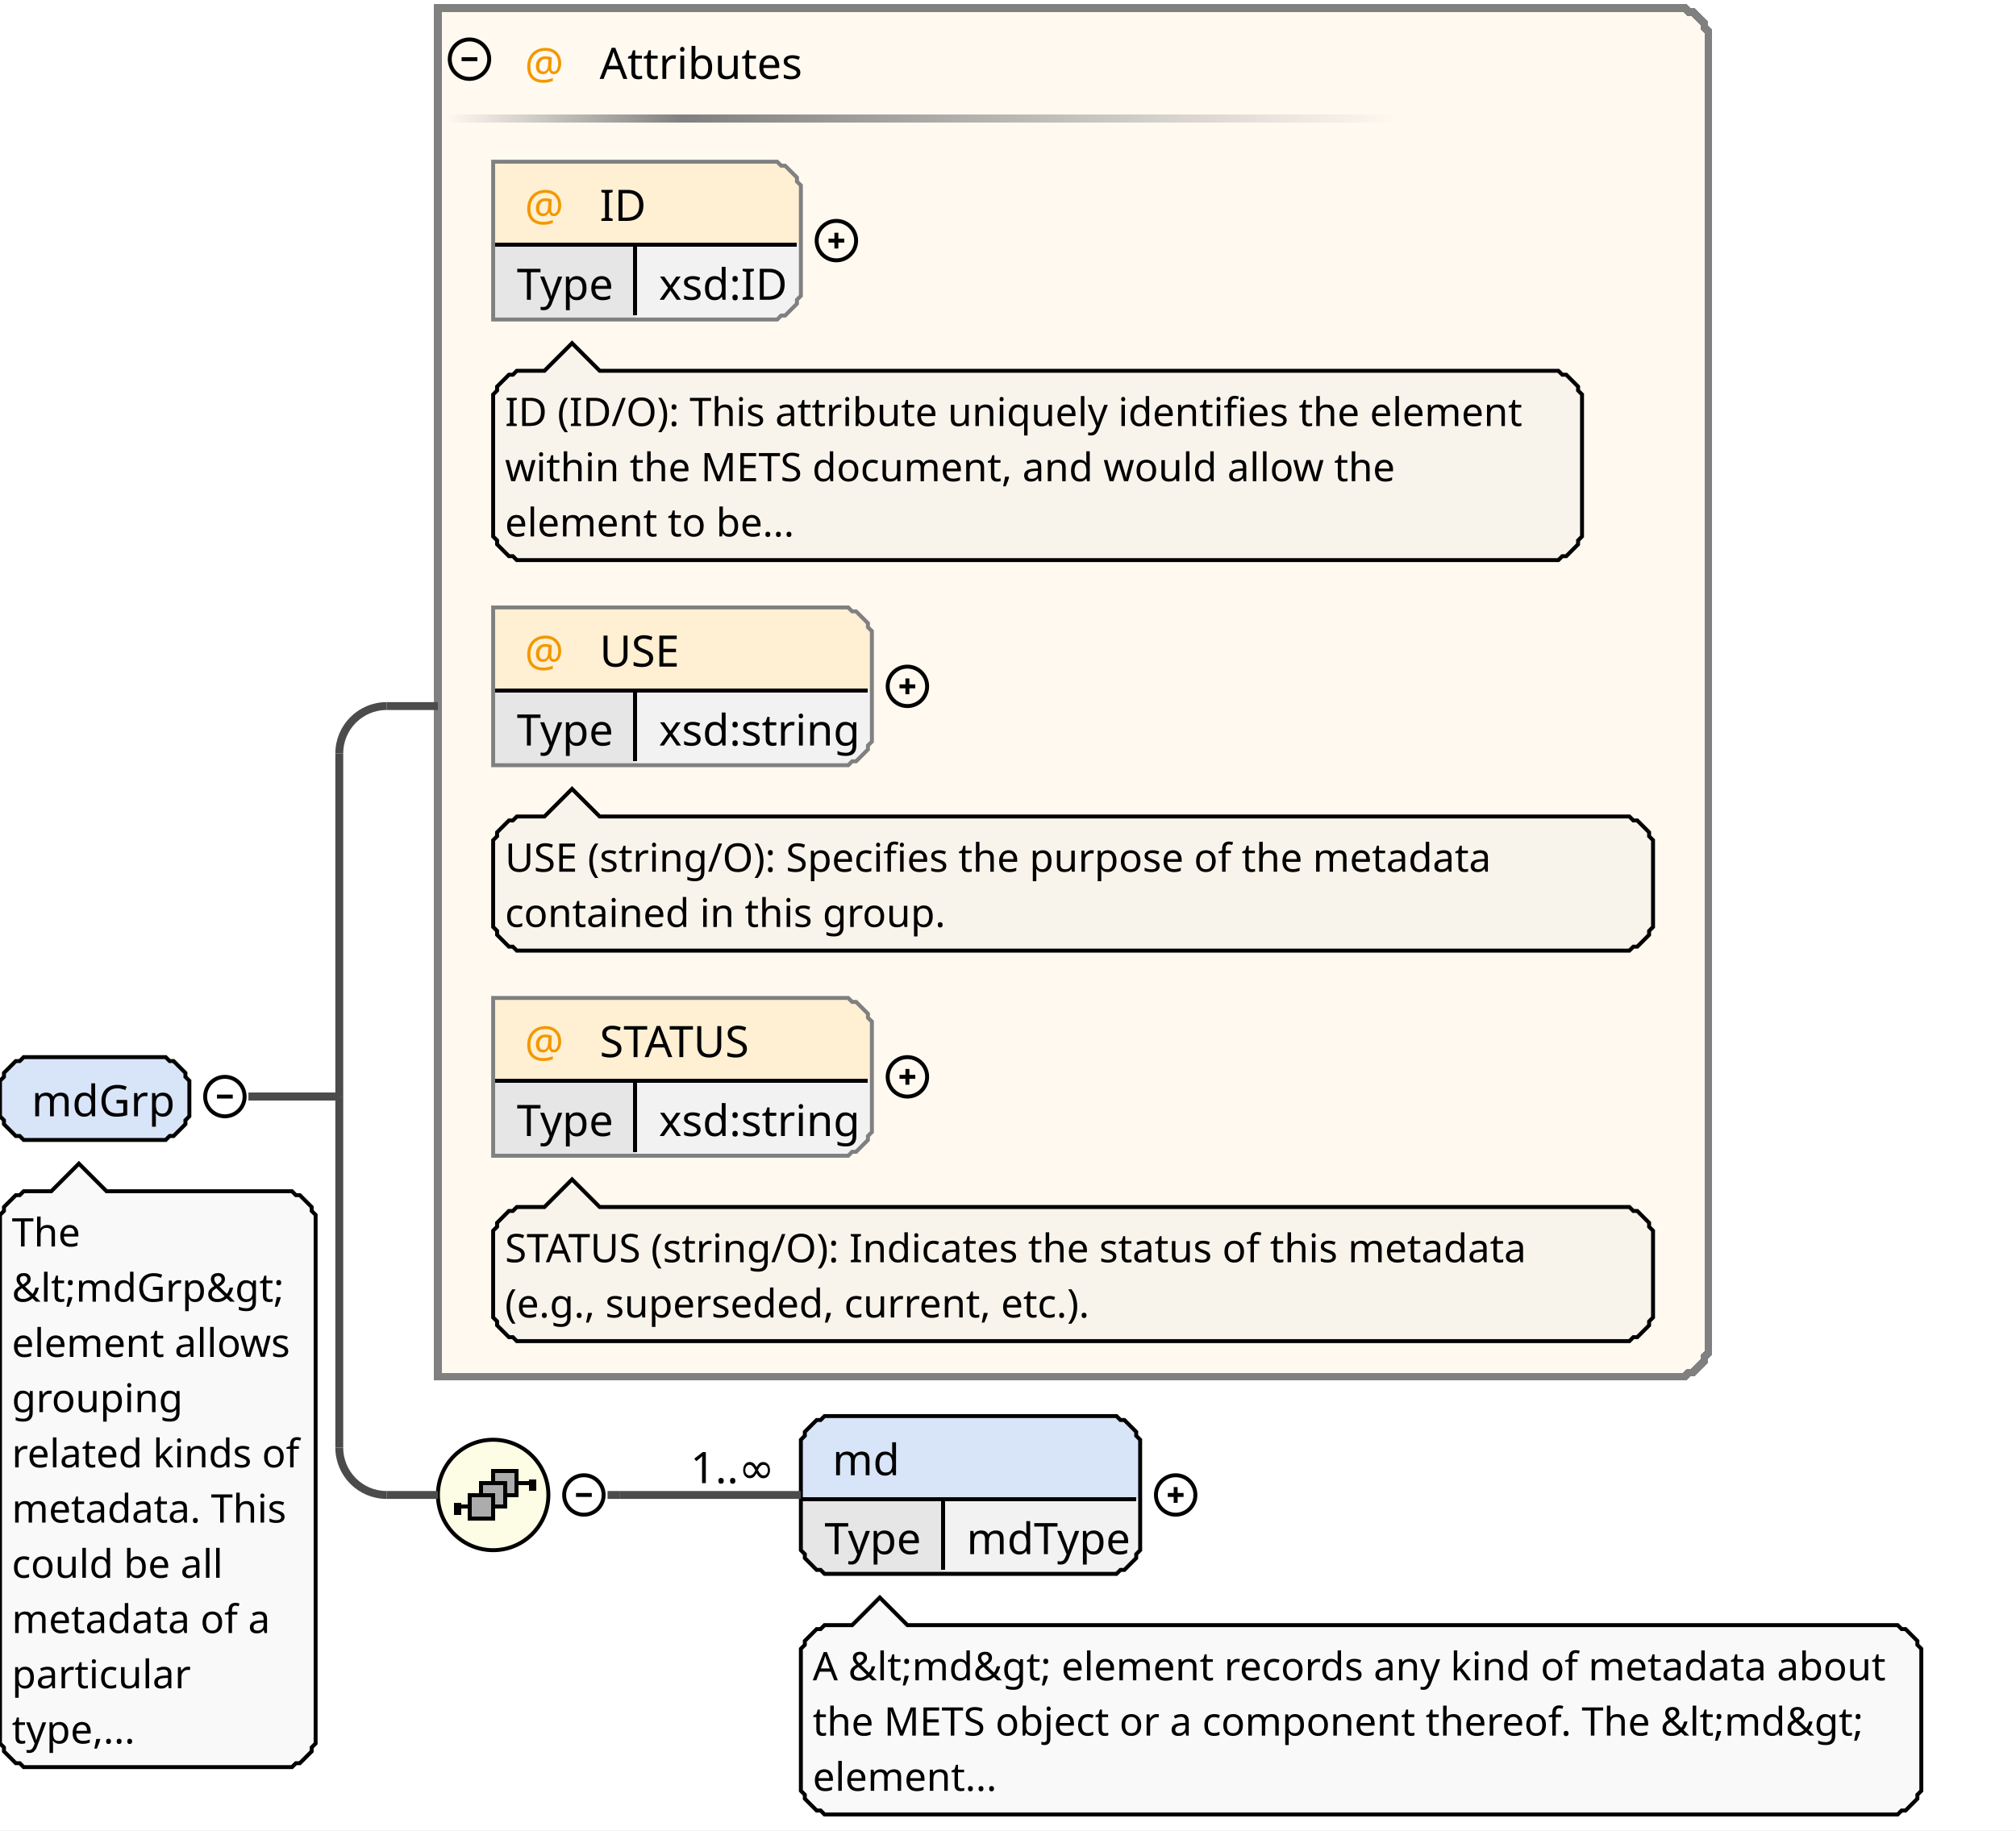
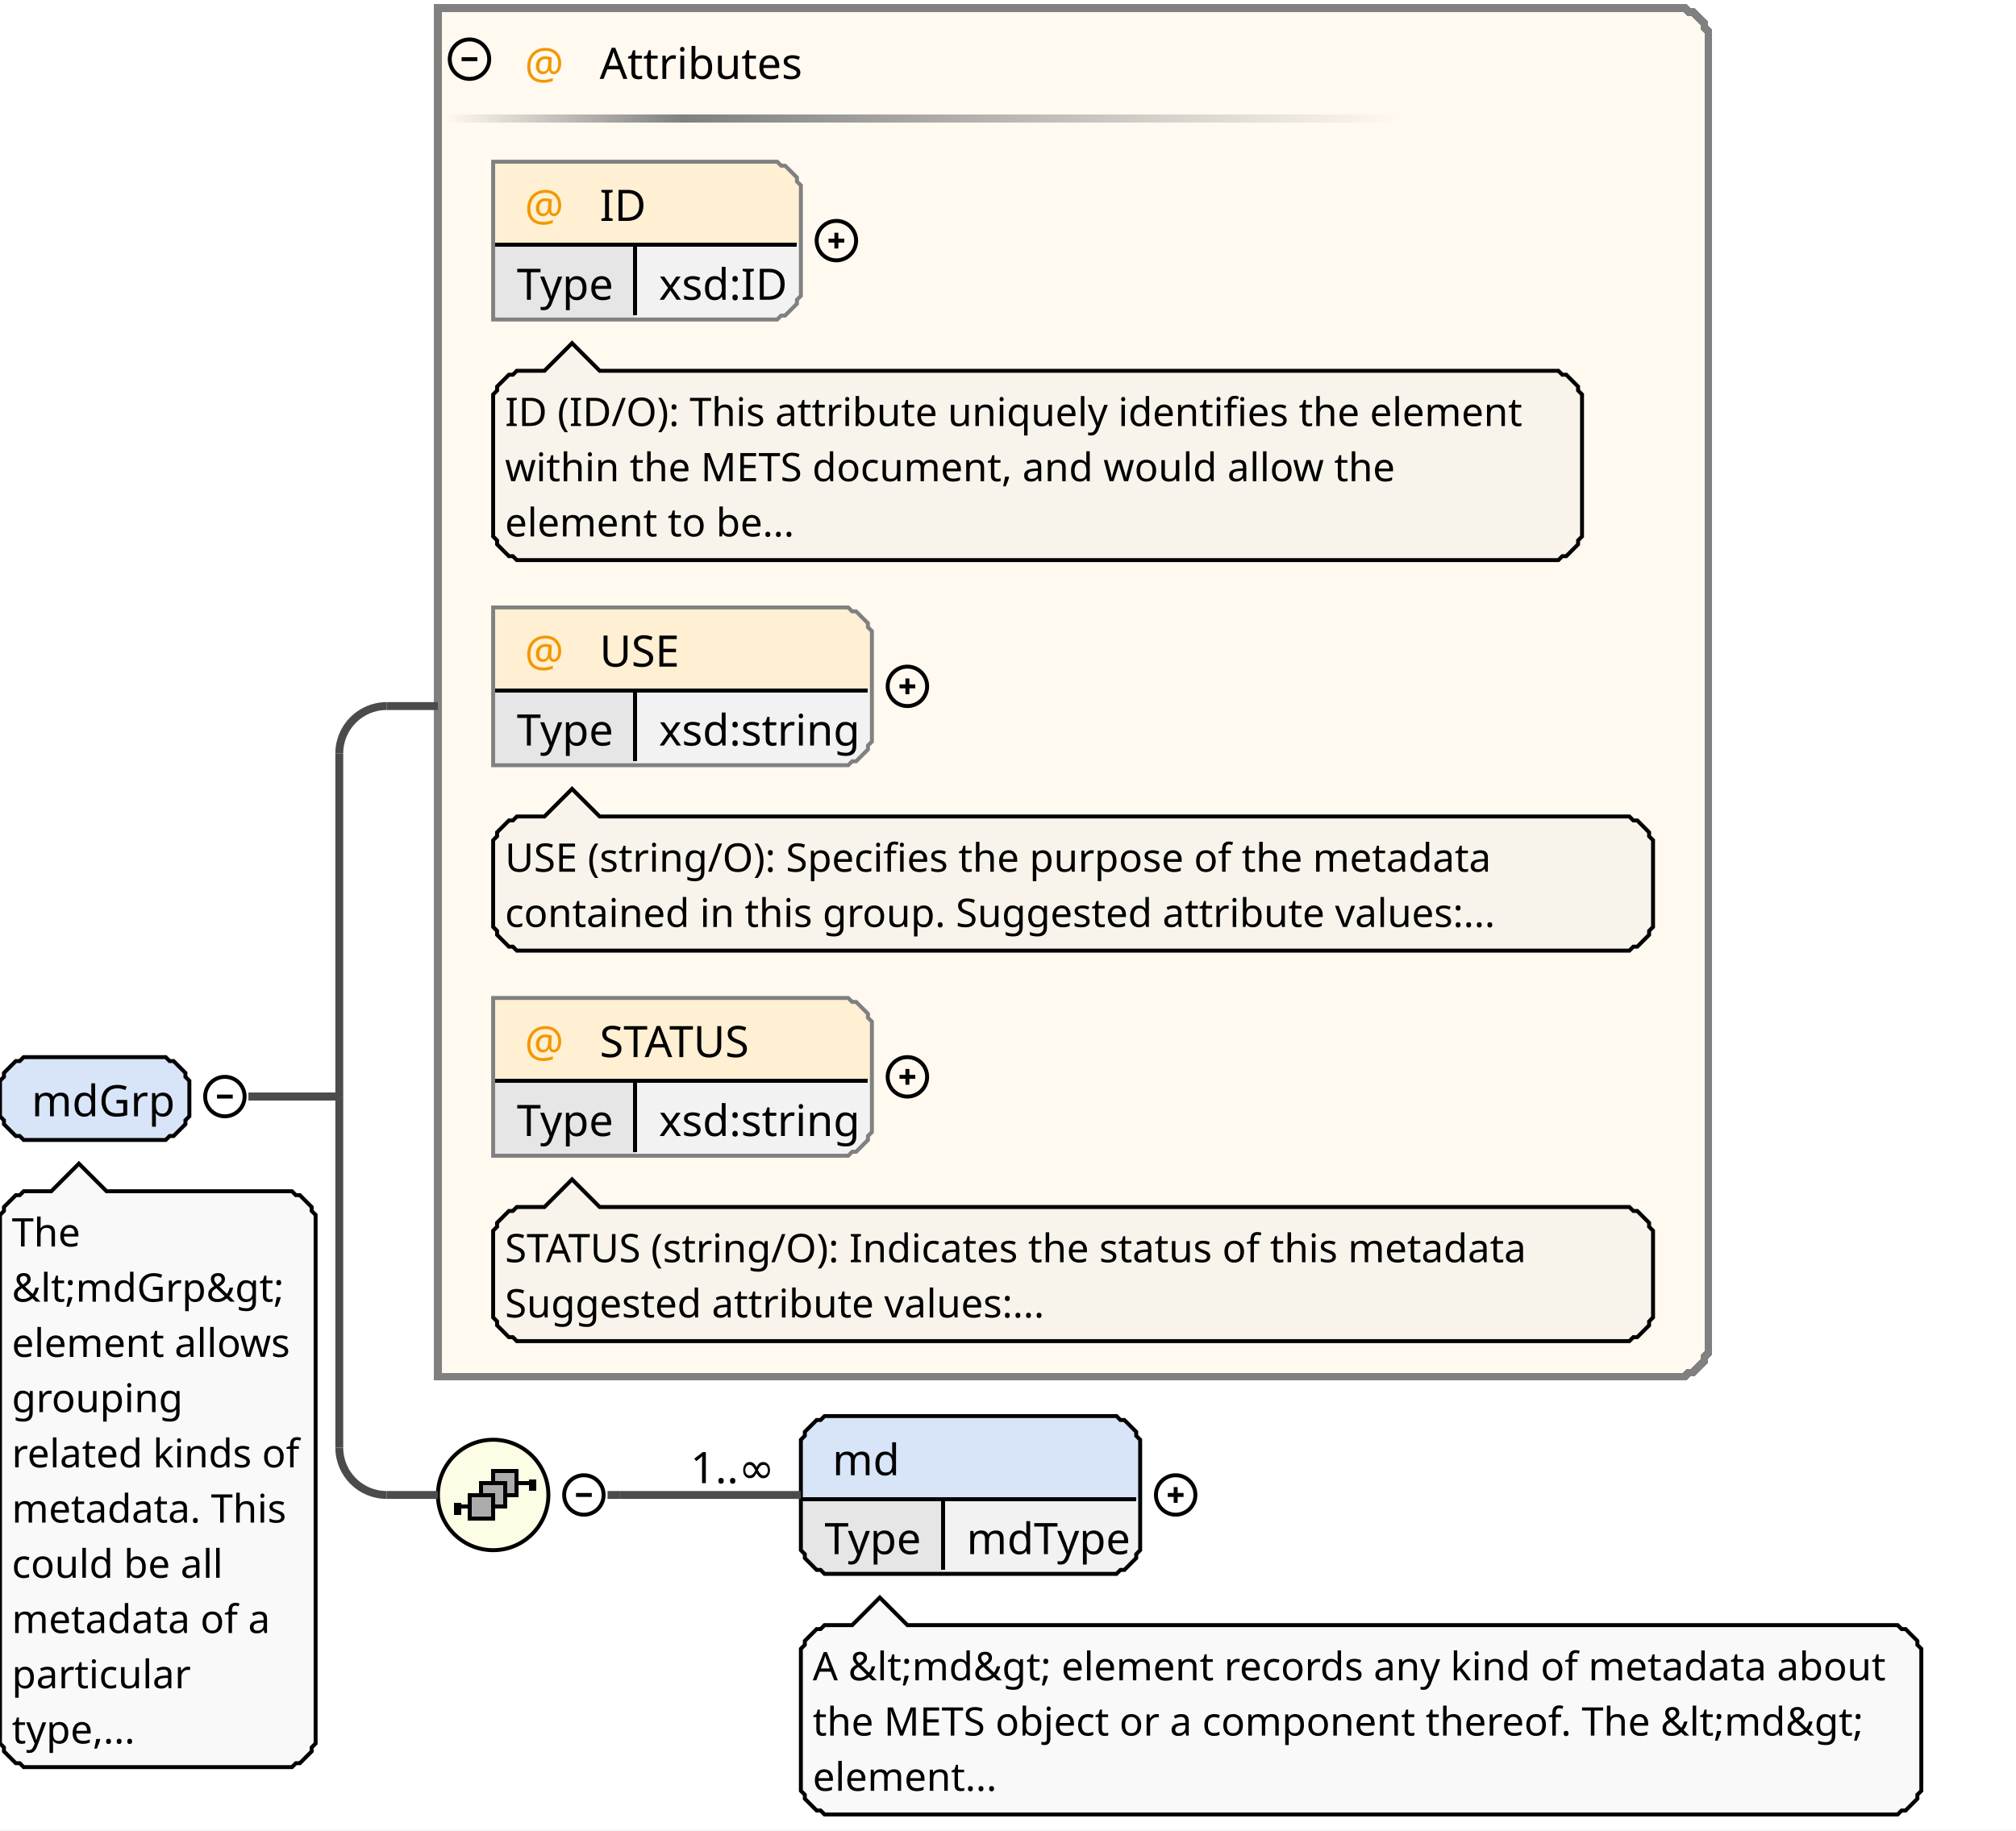
<svg xmlns="http://www.w3.org/2000/svg" color-interpolation="auto" color-rendering="auto" fill="black" fill-opacity="1" font-family="'Dialog'" font-size="12px" font-style="normal" font-weight="normal" height="464" image-rendering="auto" shape-rendering="auto" stroke="black" stroke-dasharray="none" stroke-dashoffset="0" stroke-linecap="square" stroke-linejoin="miter" stroke-miterlimit="10" stroke-opacity="1" stroke-width="1" text-rendering="auto" width="511">
  <defs id="genericDefs" />
  <g>
    <defs id="defs1">
      <linearGradient gradientUnits="userSpaceOnUse" id="linearGradient1" spreadMethod="pad" x1="173" x2="355" y1="29" y2="29">
        <stop offset="0%" stop-color="gray" stop-opacity="1" />
        <stop offset="100%" stop-color="rgb(255,249,240)" stop-opacity="1" />
      </linearGradient>
      <linearGradient gradientUnits="userSpaceOnUse" id="linearGradient2" spreadMethod="pad" x1="113" x2="173" y1="29" y2="29">
        <stop offset="0%" stop-color="rgb(255,249,240)" stop-opacity="1" />
        <stop offset="100%" stop-color="gray" stop-opacity="1" />
      </linearGradient>
      <clipPath clipPathUnits="userSpaceOnUse" id="clipPath1">
        <path d="M0 0 L511 0 L511 464 L0 464 L0 0 Z" />
      </clipPath>
    </defs>
    <g fill="white" stroke="white">
      <rect clip-path="url(#clipPath1)" height="464" stroke="none" width="511" x="0" y="0" />
    </g>
    <g fill="rgb(216,228,247)" font-family="sans-serif" font-size="11px" stroke="rgb(216,228,247)">
      <polygon clip-path="url(#clipPath1)" points=" 0 274 1 273 1 272 2 271 3 270 4 269 5 269 6 268 42 268 43 269 44 269 45 270 46 271 47 272 47 273 48 274 48 283 47 284 47 285 46 286 45 287 44 288 43 288 42 289 6 289 5 288 4 288 3 287 2 286 1 285 1 284 0 283" stroke="none" />
    </g>
    <g font-family="sans-serif" font-size="11px" stroke-linecap="butt" text-rendering="optimizeLegibility">
      <polygon clip-path="url(#clipPath1)" fill="none" points=" 0 274 1 273 1 272 2 271 3 270 4 269 5 269 6 268 42 268 43 269 44 269 45 270 46 271 47 272 47 273 48 274 48 283 47 284 47 285 46 286 45 287 44 288 43 288 42 289 6 289 5 288 4 288 3 287 2 286 1 285 1 284 0 283" />
      <text clip-path="url(#clipPath1)" shape-rendering="crispEdges" stroke="none" text-rendering="geometricPrecision" x="8" xml:space="preserve" y="283">mdGrp</text>
      <circle clip-path="url(#clipPath1)" cx="57" cy="278" fill="none" r="5" />
      <line clip-path="url(#clipPath1)" fill="none" x1="55" x2="59" y1="278" y2="278" />
    </g>
    <g fill="rgb(255,249,240)" font-family="sans-serif" font-size="11px" shape-rendering="crispEdges" stroke="rgb(255,249,240)" stroke-linecap="butt" stroke-width="2" text-rendering="geometricPrecision">
      <polygon clip-path="url(#clipPath1)" points=" 111 2 427 2 428 3 429 3 430 4 431 5 432 6 432 7 433 8 433 343 432 344 432 345 431 346 430 347 429 348 428 348 427 349 111 349" stroke="none" />
      <polygon clip-path="url(#clipPath1)" fill="none" points=" 111 2 427 2 428 3 429 3 430 4 431 5 432 6 432 7 433 8 433 343 432 344 432 345 431 346 430 347 429 348 428 348 427 349 111 349" stroke="gray" />
      <rect clip-path="url(#clipPath1)" fill="url(#linearGradient1)" height="2" stroke="none" width="182" x="173" y="29" />
      <rect clip-path="url(#clipPath1)" fill="url(#linearGradient2)" height="2" stroke="none" width="60" x="113" y="29" />
      <text clip-path="url(#clipPath1)" fill="rgb(242,152,0)" stroke="none" stroke-width="1" x="133" xml:space="preserve" y="20">@</text>
      <text clip-path="url(#clipPath1)" fill="black" stroke="none" stroke-width="1" x="152" xml:space="preserve" y="20">Attributes</text>
    </g>
    <g font-family="sans-serif" font-size="11px" stroke-linecap="butt" text-rendering="optimizeLegibility">
      <circle clip-path="url(#clipPath1)" cx="119" cy="15" fill="none" r="5" />
      <line clip-path="url(#clipPath1)" fill="none" x1="117" x2="121" y1="15" y2="15" />
    </g>
    <g fill="rgb(255,239,211)" font-family="sans-serif" font-size="11px" shape-rendering="crispEdges" stroke="rgb(255,239,211)" stroke-linecap="butt" text-rendering="geometricPrecision">
      <polygon clip-path="url(#clipPath1)" points=" 125 41 197 41 198 42 199 42 200 43 201 44 202 45 202 46 203 47 203 62 202 62 202 62 201 62 200 62 199 62 198 62 197 62 125 62" stroke="none" />
      <polygon clip-path="url(#clipPath1)" fill="rgb(230,230,230)" points=" 125 62 161 62 161 62 161 62 161 62 161 62 161 62 161 62 161 62 161 75 161 76 161 77 161 78 161 79 161 80 161 80 161 81 125 81" stroke="none" />
      <polygon clip-path="url(#clipPath1)" fill="rgb(242,242,242)" points=" 161 62 197 62 198 62 199 62 200 62 201 62 202 62 202 62 203 62 203 75 202 76 202 77 201 78 200 79 199 80 198 80 197 81 161 81" stroke="none" />
      <line clip-path="url(#clipPath1)" fill="none" stroke="black" x1="125" x2="202" y1="62" y2="62" />
      <text clip-path="url(#clipPath1)" fill="black" stroke="none" x="131" xml:space="preserve" y="76">Type</text>
      <text clip-path="url(#clipPath1)" fill="black" stroke="none" x="167" xml:space="preserve" y="76">xsd:ID</text>
      <line clip-path="url(#clipPath1)" fill="none" stroke="black" x1="161" x2="161" y1="62" y2="80" />
    </g>
    <g fill="gray" font-family="sans-serif" font-size="11px" stroke="gray" stroke-linecap="butt" text-rendering="optimizeLegibility">
      <polygon clip-path="url(#clipPath1)" fill="none" points=" 125 41 197 41 198 42 199 42 200 43 201 44 202 45 202 46 203 47 203 75 202 76 202 77 201 78 200 79 199 80 198 80 197 81 125 81" />
    </g>
    <g fill="rgb(242,152,0)" font-family="sans-serif" font-size="11px" shape-rendering="crispEdges" stroke="rgb(242,152,0)" stroke-linecap="butt" text-rendering="geometricPrecision">
      <text clip-path="url(#clipPath1)" stroke="none" x="133" xml:space="preserve" y="56">@</text>
      <text clip-path="url(#clipPath1)" fill="black" stroke="none" x="152" xml:space="preserve" y="56">ID</text>
    </g>
    <g font-family="sans-serif" font-size="11px" stroke-linecap="butt" text-rendering="optimizeLegibility">
      <circle clip-path="url(#clipPath1)" cx="212" cy="61" fill="none" r="5" />
      <line clip-path="url(#clipPath1)" fill="none" x1="210" x2="214" y1="61" y2="61" />
      <line clip-path="url(#clipPath1)" fill="none" x1="212" x2="212" y1="59" y2="63" />
    </g>
    <g fill="rgb(249,244,235)" font-family="sans-serif" font-size="11px" shape-rendering="crispEdges" stroke="rgb(249,244,235)" stroke-linecap="butt" text-rendering="geometricPrecision">
      <polygon clip-path="url(#clipPath1)" points=" 125 100 126 99 126 98 127 97 128 96 129 95 130 95 131 94 138 94 145 87 152 94 395 94 396 95 397 95 398 96 399 97 400 98 400 99 401 100 401 136 400 137 400 138 399 139 398 140 397 141 396 141 395 142 131 142 130 141 129 141 128 140 127 139 126 138 126 137 125 136" stroke="none" />
    </g>
    <g font-family="sans-serif" font-size="11px" stroke-linecap="butt" text-rendering="optimizeLegibility">
      <polygon clip-path="url(#clipPath1)" fill="none" points=" 125 100 126 99 126 98 127 97 128 96 129 95 130 95 131 94 138 94 145 87 152 94 395 94 396 95 397 95 398 96 399 97 400 98 400 99 401 100 401 136 400 137 400 138 399 139 398 140 397 141 396 141 395 142 131 142 130 141 129 141 128 140 127 139 126 138 126 137 125 136" />
      <text clip-path="url(#clipPath1)" font-size="10px" shape-rendering="crispEdges" stroke="none" text-rendering="geometricPrecision" x="128" xml:space="preserve" y="108">ID (ID/O): This attribute uniquely identifies the element </text>
      <text clip-path="url(#clipPath1)" font-size="10px" shape-rendering="crispEdges" stroke="none" text-rendering="geometricPrecision" x="128" xml:space="preserve" y="122">within the METS document, and would allow the </text>
      <text clip-path="url(#clipPath1)" font-size="10px" shape-rendering="crispEdges" stroke="none" text-rendering="geometricPrecision" x="128" xml:space="preserve" y="136">element to be...</text>
    </g>
    <g fill="rgb(255,239,211)" font-family="sans-serif" font-size="11px" shape-rendering="crispEdges" stroke="rgb(255,239,211)" stroke-linecap="butt" text-rendering="geometricPrecision">
      <polygon clip-path="url(#clipPath1)" points=" 125 154 215 154 216 155 217 155 218 156 219 157 220 158 220 159 221 160 221 175 220 175 220 175 219 175 218 175 217 175 216 175 215 175 125 175" stroke="none" />
      <polygon clip-path="url(#clipPath1)" fill="rgb(230,230,230)" points=" 125 175 161 175 161 175 161 175 161 175 161 175 161 175 161 175 161 175 161 188 161 189 161 190 161 191 161 192 161 193 161 193 161 194 125 194" stroke="none" />
      <polygon clip-path="url(#clipPath1)" fill="rgb(242,242,242)" points=" 161 175 215 175 216 175 217 175 218 175 219 175 220 175 220 175 221 175 221 188 220 189 220 190 219 191 218 192 217 193 216 193 215 194 161 194" stroke="none" />
      <line clip-path="url(#clipPath1)" fill="none" stroke="black" x1="125" x2="220" y1="175" y2="175" />
      <text clip-path="url(#clipPath1)" fill="black" stroke="none" x="131" xml:space="preserve" y="189">Type</text>
      <text clip-path="url(#clipPath1)" fill="black" stroke="none" x="167" xml:space="preserve" y="189">xsd:string</text>
      <line clip-path="url(#clipPath1)" fill="none" stroke="black" x1="161" x2="161" y1="175" y2="193" />
    </g>
    <g fill="gray" font-family="sans-serif" font-size="11px" stroke="gray" stroke-linecap="butt" text-rendering="optimizeLegibility">
      <polygon clip-path="url(#clipPath1)" fill="none" points=" 125 154 215 154 216 155 217 155 218 156 219 157 220 158 220 159 221 160 221 188 220 189 220 190 219 191 218 192 217 193 216 193 215 194 125 194" />
    </g>
    <g fill="rgb(242,152,0)" font-family="sans-serif" font-size="11px" shape-rendering="crispEdges" stroke="rgb(242,152,0)" stroke-linecap="butt" text-rendering="geometricPrecision">
      <text clip-path="url(#clipPath1)" stroke="none" x="133" xml:space="preserve" y="169">@</text>
      <text clip-path="url(#clipPath1)" fill="black" stroke="none" x="152" xml:space="preserve" y="169">USE</text>
    </g>
    <g font-family="sans-serif" font-size="11px" stroke-linecap="butt" text-rendering="optimizeLegibility">
      <circle clip-path="url(#clipPath1)" cx="230" cy="174" fill="none" r="5" />
      <line clip-path="url(#clipPath1)" fill="none" x1="228" x2="232" y1="174" y2="174" />
      <line clip-path="url(#clipPath1)" fill="none" x1="230" x2="230" y1="172" y2="176" />
    </g>
    <g fill="rgb(249,244,235)" font-family="sans-serif" font-size="11px" shape-rendering="crispEdges" stroke="rgb(249,244,235)" stroke-linecap="butt" text-rendering="geometricPrecision">
      <polygon clip-path="url(#clipPath1)" points=" 125 213 126 212 126 211 127 210 128 209 129 208 130 208 131 207 138 207 145 200 152 207 413 207 414 208 415 208 416 209 417 210 418 211 418 212 419 213 419 235 418 236 418 237 417 238 416 239 415 240 414 240 413 241 131 241 130 240 129 240 128 239 127 238 126 237 126 236 125 235" stroke="none" />
    </g>
    <g font-family="sans-serif" font-size="11px" stroke-linecap="butt" text-rendering="optimizeLegibility">
      <polygon clip-path="url(#clipPath1)" fill="none" points=" 125 213 126 212 126 211 127 210 128 209 129 208 130 208 131 207 138 207 145 200 152 207 413 207 414 208 415 208 416 209 417 210 418 211 418 212 419 213 419 235 418 236 418 237 417 238 416 239 415 240 414 240 413 241 131 241 130 240 129 240 128 239 127 238 126 237 126 236 125 235" />
      <text clip-path="url(#clipPath1)" font-size="10px" shape-rendering="crispEdges" stroke="none" text-rendering="geometricPrecision" x="128" xml:space="preserve" y="221">USE (string/O): Specifies the purpose of the metadata </text>
-       <text clip-path="url(#clipPath1)" font-size="10px" shape-rendering="crispEdges" stroke="none" text-rendering="geometricPrecision" x="128" xml:space="preserve" y="235">contained in this group.</text>
+       <text clip-path="url(#clipPath1)" font-size="10px" shape-rendering="crispEdges" stroke="none" text-rendering="geometricPrecision" x="128" xml:space="preserve" y="235">contained in this group. Suggested attribute values:...</text>
    </g>
    <g fill="rgb(255,239,211)" font-family="sans-serif" font-size="11px" shape-rendering="crispEdges" stroke="rgb(255,239,211)" stroke-linecap="butt" text-rendering="geometricPrecision">
      <polygon clip-path="url(#clipPath1)" points=" 125 253 215 253 216 254 217 254 218 255 219 256 220 257 220 258 221 259 221 274 220 274 220 274 219 274 218 274 217 274 216 274 215 274 125 274" stroke="none" />
      <polygon clip-path="url(#clipPath1)" fill="rgb(230,230,230)" points=" 125 274 161 274 161 274 161 274 161 274 161 274 161 274 161 274 161 274 161 287 161 288 161 289 161 290 161 291 161 292 161 292 161 293 125 293" stroke="none" />
      <polygon clip-path="url(#clipPath1)" fill="rgb(242,242,242)" points=" 161 274 215 274 216 274 217 274 218 274 219 274 220 274 220 274 221 274 221 287 220 288 220 289 219 290 218 291 217 292 216 292 215 293 161 293" stroke="none" />
      <line clip-path="url(#clipPath1)" fill="none" stroke="black" x1="125" x2="220" y1="274" y2="274" />
      <text clip-path="url(#clipPath1)" fill="black" stroke="none" x="131" xml:space="preserve" y="288">Type</text>
      <text clip-path="url(#clipPath1)" fill="black" stroke="none" x="167" xml:space="preserve" y="288">xsd:string</text>
      <line clip-path="url(#clipPath1)" fill="none" stroke="black" x1="161" x2="161" y1="274" y2="292" />
    </g>
    <g fill="gray" font-family="sans-serif" font-size="11px" stroke="gray" stroke-linecap="butt" text-rendering="optimizeLegibility">
      <polygon clip-path="url(#clipPath1)" fill="none" points=" 125 253 215 253 216 254 217 254 218 255 219 256 220 257 220 258 221 259 221 287 220 288 220 289 219 290 218 291 217 292 216 292 215 293 125 293" />
    </g>
    <g fill="rgb(242,152,0)" font-family="sans-serif" font-size="11px" shape-rendering="crispEdges" stroke="rgb(242,152,0)" stroke-linecap="butt" text-rendering="geometricPrecision">
      <text clip-path="url(#clipPath1)" stroke="none" x="133" xml:space="preserve" y="268">@</text>
      <text clip-path="url(#clipPath1)" fill="black" stroke="none" x="152" xml:space="preserve" y="268">STATUS</text>
    </g>
    <g font-family="sans-serif" font-size="11px" stroke-linecap="butt" text-rendering="optimizeLegibility">
      <circle clip-path="url(#clipPath1)" cx="230" cy="273" fill="none" r="5" />
      <line clip-path="url(#clipPath1)" fill="none" x1="228" x2="232" y1="273" y2="273" />
      <line clip-path="url(#clipPath1)" fill="none" x1="230" x2="230" y1="271" y2="275" />
    </g>
    <g fill="rgb(249,244,235)" font-family="sans-serif" font-size="11px" shape-rendering="crispEdges" stroke="rgb(249,244,235)" stroke-linecap="butt" text-rendering="geometricPrecision">
      <polygon clip-path="url(#clipPath1)" points=" 125 312 126 311 126 310 127 309 128 308 129 307 130 307 131 306 138 306 145 299 152 306 413 306 414 307 415 307 416 308 417 309 418 310 418 311 419 312 419 334 418 335 418 336 417 337 416 338 415 339 414 339 413 340 131 340 130 339 129 339 128 338 127 337 126 336 126 335 125 334" stroke="none" />
    </g>
    <g font-family="sans-serif" font-size="11px" stroke-linecap="butt" text-rendering="optimizeLegibility">
      <polygon clip-path="url(#clipPath1)" fill="none" points=" 125 312 126 311 126 310 127 309 128 308 129 307 130 307 131 306 138 306 145 299 152 306 413 306 414 307 415 307 416 308 417 309 418 310 418 311 419 312 419 334 418 335 418 336 417 337 416 338 415 339 414 339 413 340 131 340 130 339 129 339 128 338 127 337 126 336 126 335 125 334" />
      <text clip-path="url(#clipPath1)" font-size="10px" shape-rendering="crispEdges" stroke="none" text-rendering="geometricPrecision" x="128" xml:space="preserve" y="320">STATUS (string/O): Indicates the status of this metadata </text>
-       <text clip-path="url(#clipPath1)" font-size="10px" shape-rendering="crispEdges" stroke="none" text-rendering="geometricPrecision" x="128" xml:space="preserve" y="334">(e.g., superseded, current, etc.).</text>
+       <text clip-path="url(#clipPath1)" font-size="10px" shape-rendering="crispEdges" stroke="none" text-rendering="geometricPrecision" x="128" xml:space="preserve" y="334">Suggested attribute values:...</text>
      <circle clip-path="url(#clipPath1)" cx="125" cy="379" fill="rgb(253,252,228)" r="14" stroke="none" />
      <circle clip-path="url(#clipPath1)" cx="125" cy="379" fill="none" r="14" />
      <line clip-path="url(#clipPath1)" fill="none" shape-rendering="crispEdges" text-rendering="geometricPrecision" x1="131" x2="135" y1="376" y2="376" />
      <rect clip-path="url(#clipPath1)" height="3" shape-rendering="crispEdges" stroke="none" text-rendering="geometricPrecision" width="2" x="134" y="375" />
    </g>
    <g fill="rgb(172,172,172)" font-family="sans-serif" font-size="11px" shape-rendering="crispEdges" stroke="rgb(172,172,172)" stroke-linecap="butt" text-rendering="geometricPrecision">
      <rect clip-path="url(#clipPath1)" height="6" stroke="none" width="6" x="125" y="373" />
      <rect clip-path="url(#clipPath1)" fill="none" height="6" stroke="black" width="6" x="125" y="373" />
      <rect clip-path="url(#clipPath1)" height="6" stroke="none" width="6" x="122" y="376" />
      <rect clip-path="url(#clipPath1)" fill="none" height="6" stroke="black" width="6" x="122" y="376" />
      <rect clip-path="url(#clipPath1)" height="6" stroke="none" width="6" x="119" y="379" />
      <rect clip-path="url(#clipPath1)" fill="none" height="6" stroke="black" width="6" x="119" y="379" />
      <line clip-path="url(#clipPath1)" fill="none" stroke="black" x1="119" x2="115" y1="382" y2="382" />
      <rect clip-path="url(#clipPath1)" fill="black" height="3" stroke="none" width="2" x="115" y="381" />
    </g>
    <g font-family="sans-serif" font-size="11px" stroke-linecap="butt" text-rendering="optimizeLegibility">
      <circle clip-path="url(#clipPath1)" cx="148" cy="379" fill="none" r="5" />
      <line clip-path="url(#clipPath1)" fill="none" x1="146" x2="150" y1="379" y2="379" />
    </g>
    <g fill="rgb(216,228,247)" font-family="sans-serif" font-size="11px" shape-rendering="crispEdges" stroke="rgb(216,228,247)" stroke-linecap="butt" text-rendering="geometricPrecision">
      <polygon clip-path="url(#clipPath1)" points=" 203 365 204 364 204 363 205 362 206 361 207 360 208 360 209 359 283 359 284 360 285 360 286 361 287 362 288 363 288 364 289 365 289 380 288 380 288 380 287 380 286 380 285 380 284 380 283 380 209 380 208 380 207 380 206 380 205 380 204 380 204 380 203 380" stroke="none" />
      <polygon clip-path="url(#clipPath1)" fill="rgb(230,230,230)" points=" 203 380 204 380 204 380 205 380 206 380 207 380 208 380 209 380 239 380 239 380 239 380 239 380 239 380 239 380 239 380 239 380 239 393 239 394 239 395 239 396 239 397 239 398 239 398 239 399 209 399 208 398 207 398 206 397 205 396 204 395 204 394 203 393" stroke="none" />
      <polygon clip-path="url(#clipPath1)" fill="rgb(242,242,242)" points=" 239 380 239 380 239 380 239 380 239 380 239 380 239 380 239 380 283 380 284 380 285 380 286 380 287 380 288 380 288 380 289 380 289 393 288 394 288 395 287 396 286 397 285 398 284 398 283 399 239 399 239 398 239 398 239 397 239 396 239 395 239 394 239 393" stroke="none" />
      <line clip-path="url(#clipPath1)" fill="none" stroke="black" x1="203" x2="288" y1="380" y2="380" />
      <text clip-path="url(#clipPath1)" fill="black" stroke="none" x="209" xml:space="preserve" y="394">Type</text>
      <text clip-path="url(#clipPath1)" fill="black" stroke="none" x="245" xml:space="preserve" y="394">mdType</text>
      <line clip-path="url(#clipPath1)" fill="none" stroke="black" x1="239" x2="239" y1="380" y2="398" />
    </g>
    <g font-family="sans-serif" font-size="11px" stroke-linecap="butt" text-rendering="optimizeLegibility">
      <polygon clip-path="url(#clipPath1)" fill="none" points=" 203 365 204 364 204 363 205 362 206 361 207 360 208 360 209 359 283 359 284 360 285 360 286 361 287 362 288 363 288 364 289 365 289 393 288 394 288 395 287 396 286 397 285 398 284 398 283 399 209 399 208 398 207 398 206 397 205 396 204 395 204 394 203 393" />
      <text clip-path="url(#clipPath1)" shape-rendering="crispEdges" stroke="none" text-rendering="geometricPrecision" x="211" xml:space="preserve" y="374">md</text>
      <circle clip-path="url(#clipPath1)" cx="298" cy="379" fill="none" r="5" />
      <line clip-path="url(#clipPath1)" fill="none" x1="296" x2="300" y1="379" y2="379" />
      <line clip-path="url(#clipPath1)" fill="none" x1="298" x2="298" y1="377" y2="381" />
    </g>
    <g fill="rgb(249,249,249)" font-family="sans-serif" font-size="11px" shape-rendering="crispEdges" stroke="rgb(249,249,249)" stroke-linecap="butt" text-rendering="geometricPrecision">
      <polygon clip-path="url(#clipPath1)" points=" 203 418 204 417 204 416 205 415 206 414 207 413 208 413 209 412 216 412 223 405 230 412 481 412 482 413 483 413 484 414 485 415 486 416 486 417 487 418 487 454 486 455 486 456 485 457 484 458 483 459 482 459 481 460 209 460 208 459 207 459 206 458 205 457 204 456 204 455 203 454" stroke="none" />
    </g>
    <g font-family="sans-serif" font-size="11px" stroke-linecap="butt" text-rendering="optimizeLegibility">
      <polygon clip-path="url(#clipPath1)" fill="none" points=" 203 418 204 417 204 416 205 415 206 414 207 413 208 413 209 412 216 412 223 405 230 412 481 412 482 413 483 413 484 414 485 415 486 416 486 417 487 418 487 454 486 455 486 456 485 457 484 458 483 459 482 459 481 460 209 460 208 459 207 459 206 458 205 457 204 456 204 455 203 454" />
      <text clip-path="url(#clipPath1)" font-size="10px" shape-rendering="crispEdges" stroke="none" text-rendering="geometricPrecision" x="206" xml:space="preserve" y="426">A &amp;lt;md&amp;gt; element records any kind of metadata about </text>
      <text clip-path="url(#clipPath1)" font-size="10px" shape-rendering="crispEdges" stroke="none" text-rendering="geometricPrecision" x="206" xml:space="preserve" y="440">the METS object or a component thereof. The &amp;lt;md&amp;gt; </text>
      <text clip-path="url(#clipPath1)" font-size="10px" shape-rendering="crispEdges" stroke="none" text-rendering="geometricPrecision" x="206" xml:space="preserve" y="454">element...</text>
      <line clip-path="url(#clipPath1)" fill="none" stroke="rgb(75,75,75)" stroke-width="2" x1="154" x2="157" y1="379" y2="379" />
      <line clip-path="url(#clipPath1)" fill="none" stroke="rgb(75,75,75)" stroke-width="2" x1="157" x2="157" y1="379" y2="379" />
      <line clip-path="url(#clipPath1)" fill="none" stroke="rgb(75,75,75)" stroke-width="2" x1="157" x2="203" y1="379" y2="379" />
      <text clip-path="url(#clipPath1)" stroke="none" x="175" xml:space="preserve" y="376">1..∞</text>
      <line clip-path="url(#clipPath1)" fill="none" stroke="rgb(75,75,75)" stroke-width="2" x1="63" x2="86" y1="278" y2="278" />
      <line clip-path="url(#clipPath1)" fill="none" stroke="rgb(75,75,75)" stroke-width="2" x1="86" x2="86" y1="191" y2="278" />
      <line clip-path="url(#clipPath1)" fill="none" stroke="rgb(75,75,75)" stroke-width="2" x1="98" x2="111" y1="179" y2="179" />
      <path clip-path="url(#clipPath1)" d="M86 191 A12 12 0 0 1 98 179" fill="none" stroke="rgb(75,75,75)" stroke-width="2" />
      <line clip-path="url(#clipPath1)" fill="none" stroke="rgb(75,75,75)" stroke-width="2" x1="63" x2="86" y1="278" y2="278" />
      <line clip-path="url(#clipPath1)" fill="none" stroke="rgb(75,75,75)" stroke-width="2" x1="86" x2="86" y1="278" y2="367" />
      <line clip-path="url(#clipPath1)" fill="none" stroke="rgb(75,75,75)" stroke-width="2" x1="98" x2="111" y1="379" y2="379" />
      <path clip-path="url(#clipPath1)" d="M86 367 A12 12 0 0 0 98 379" fill="none" stroke="rgb(75,75,75)" stroke-width="2" />
    </g>
    <g fill="rgb(249,249,249)" font-family="sans-serif" font-size="11px" shape-rendering="crispEdges" stroke="rgb(249,249,249)" stroke-linecap="butt" text-rendering="geometricPrecision">
      <polygon clip-path="url(#clipPath1)" points=" 0 308 1 307 1 306 2 305 3 304 4 303 5 303 6 302 13 302 20 295 27 302 74 302 75 303 76 303 77 304 78 305 79 306 79 307 80 308 80 442 79 443 79 444 78 445 77 446 76 447 75 447 74 448 6 448 5 447 4 447 3 446 2 445 1 444 1 443 0 442" stroke="none" />
    </g>
    <g font-family="sans-serif" font-size="11px" stroke-linecap="butt" text-rendering="optimizeLegibility">
      <polygon clip-path="url(#clipPath1)" fill="none" points=" 0 308 1 307 1 306 2 305 3 304 4 303 5 303 6 302 13 302 20 295 27 302 74 302 75 303 76 303 77 304 78 305 79 306 79 307 80 308 80 442 79 443 79 444 78 445 77 446 76 447 75 447 74 448 6 448 5 447 4 447 3 446 2 445 1 444 1 443 0 442" />
      <text clip-path="url(#clipPath1)" font-size="10px" shape-rendering="crispEdges" stroke="none" text-rendering="geometricPrecision" x="3" xml:space="preserve" y="316">The </text>
      <text clip-path="url(#clipPath1)" font-size="10px" shape-rendering="crispEdges" stroke="none" text-rendering="geometricPrecision" x="3" xml:space="preserve" y="330">&amp;lt;mdGrp&amp;gt; </text>
      <text clip-path="url(#clipPath1)" font-size="10px" shape-rendering="crispEdges" stroke="none" text-rendering="geometricPrecision" x="3" xml:space="preserve" y="344">element allows </text>
      <text clip-path="url(#clipPath1)" font-size="10px" shape-rendering="crispEdges" stroke="none" text-rendering="geometricPrecision" x="3" xml:space="preserve" y="358">grouping </text>
      <text clip-path="url(#clipPath1)" font-size="10px" shape-rendering="crispEdges" stroke="none" text-rendering="geometricPrecision" x="3" xml:space="preserve" y="372">related kinds of </text>
      <text clip-path="url(#clipPath1)" font-size="10px" shape-rendering="crispEdges" stroke="none" text-rendering="geometricPrecision" x="3" xml:space="preserve" y="386">metadata. This </text>
      <text clip-path="url(#clipPath1)" font-size="10px" shape-rendering="crispEdges" stroke="none" text-rendering="geometricPrecision" x="3" xml:space="preserve" y="400">could be all </text>
      <text clip-path="url(#clipPath1)" font-size="10px" shape-rendering="crispEdges" stroke="none" text-rendering="geometricPrecision" x="3" xml:space="preserve" y="414">metadata of a </text>
      <text clip-path="url(#clipPath1)" font-size="10px" shape-rendering="crispEdges" stroke="none" text-rendering="geometricPrecision" x="3" xml:space="preserve" y="428">particular </text>
      <text clip-path="url(#clipPath1)" font-size="10px" shape-rendering="crispEdges" stroke="none" text-rendering="geometricPrecision" x="3" xml:space="preserve" y="442">type,...</text>
    </g>
  </g>
</svg>
